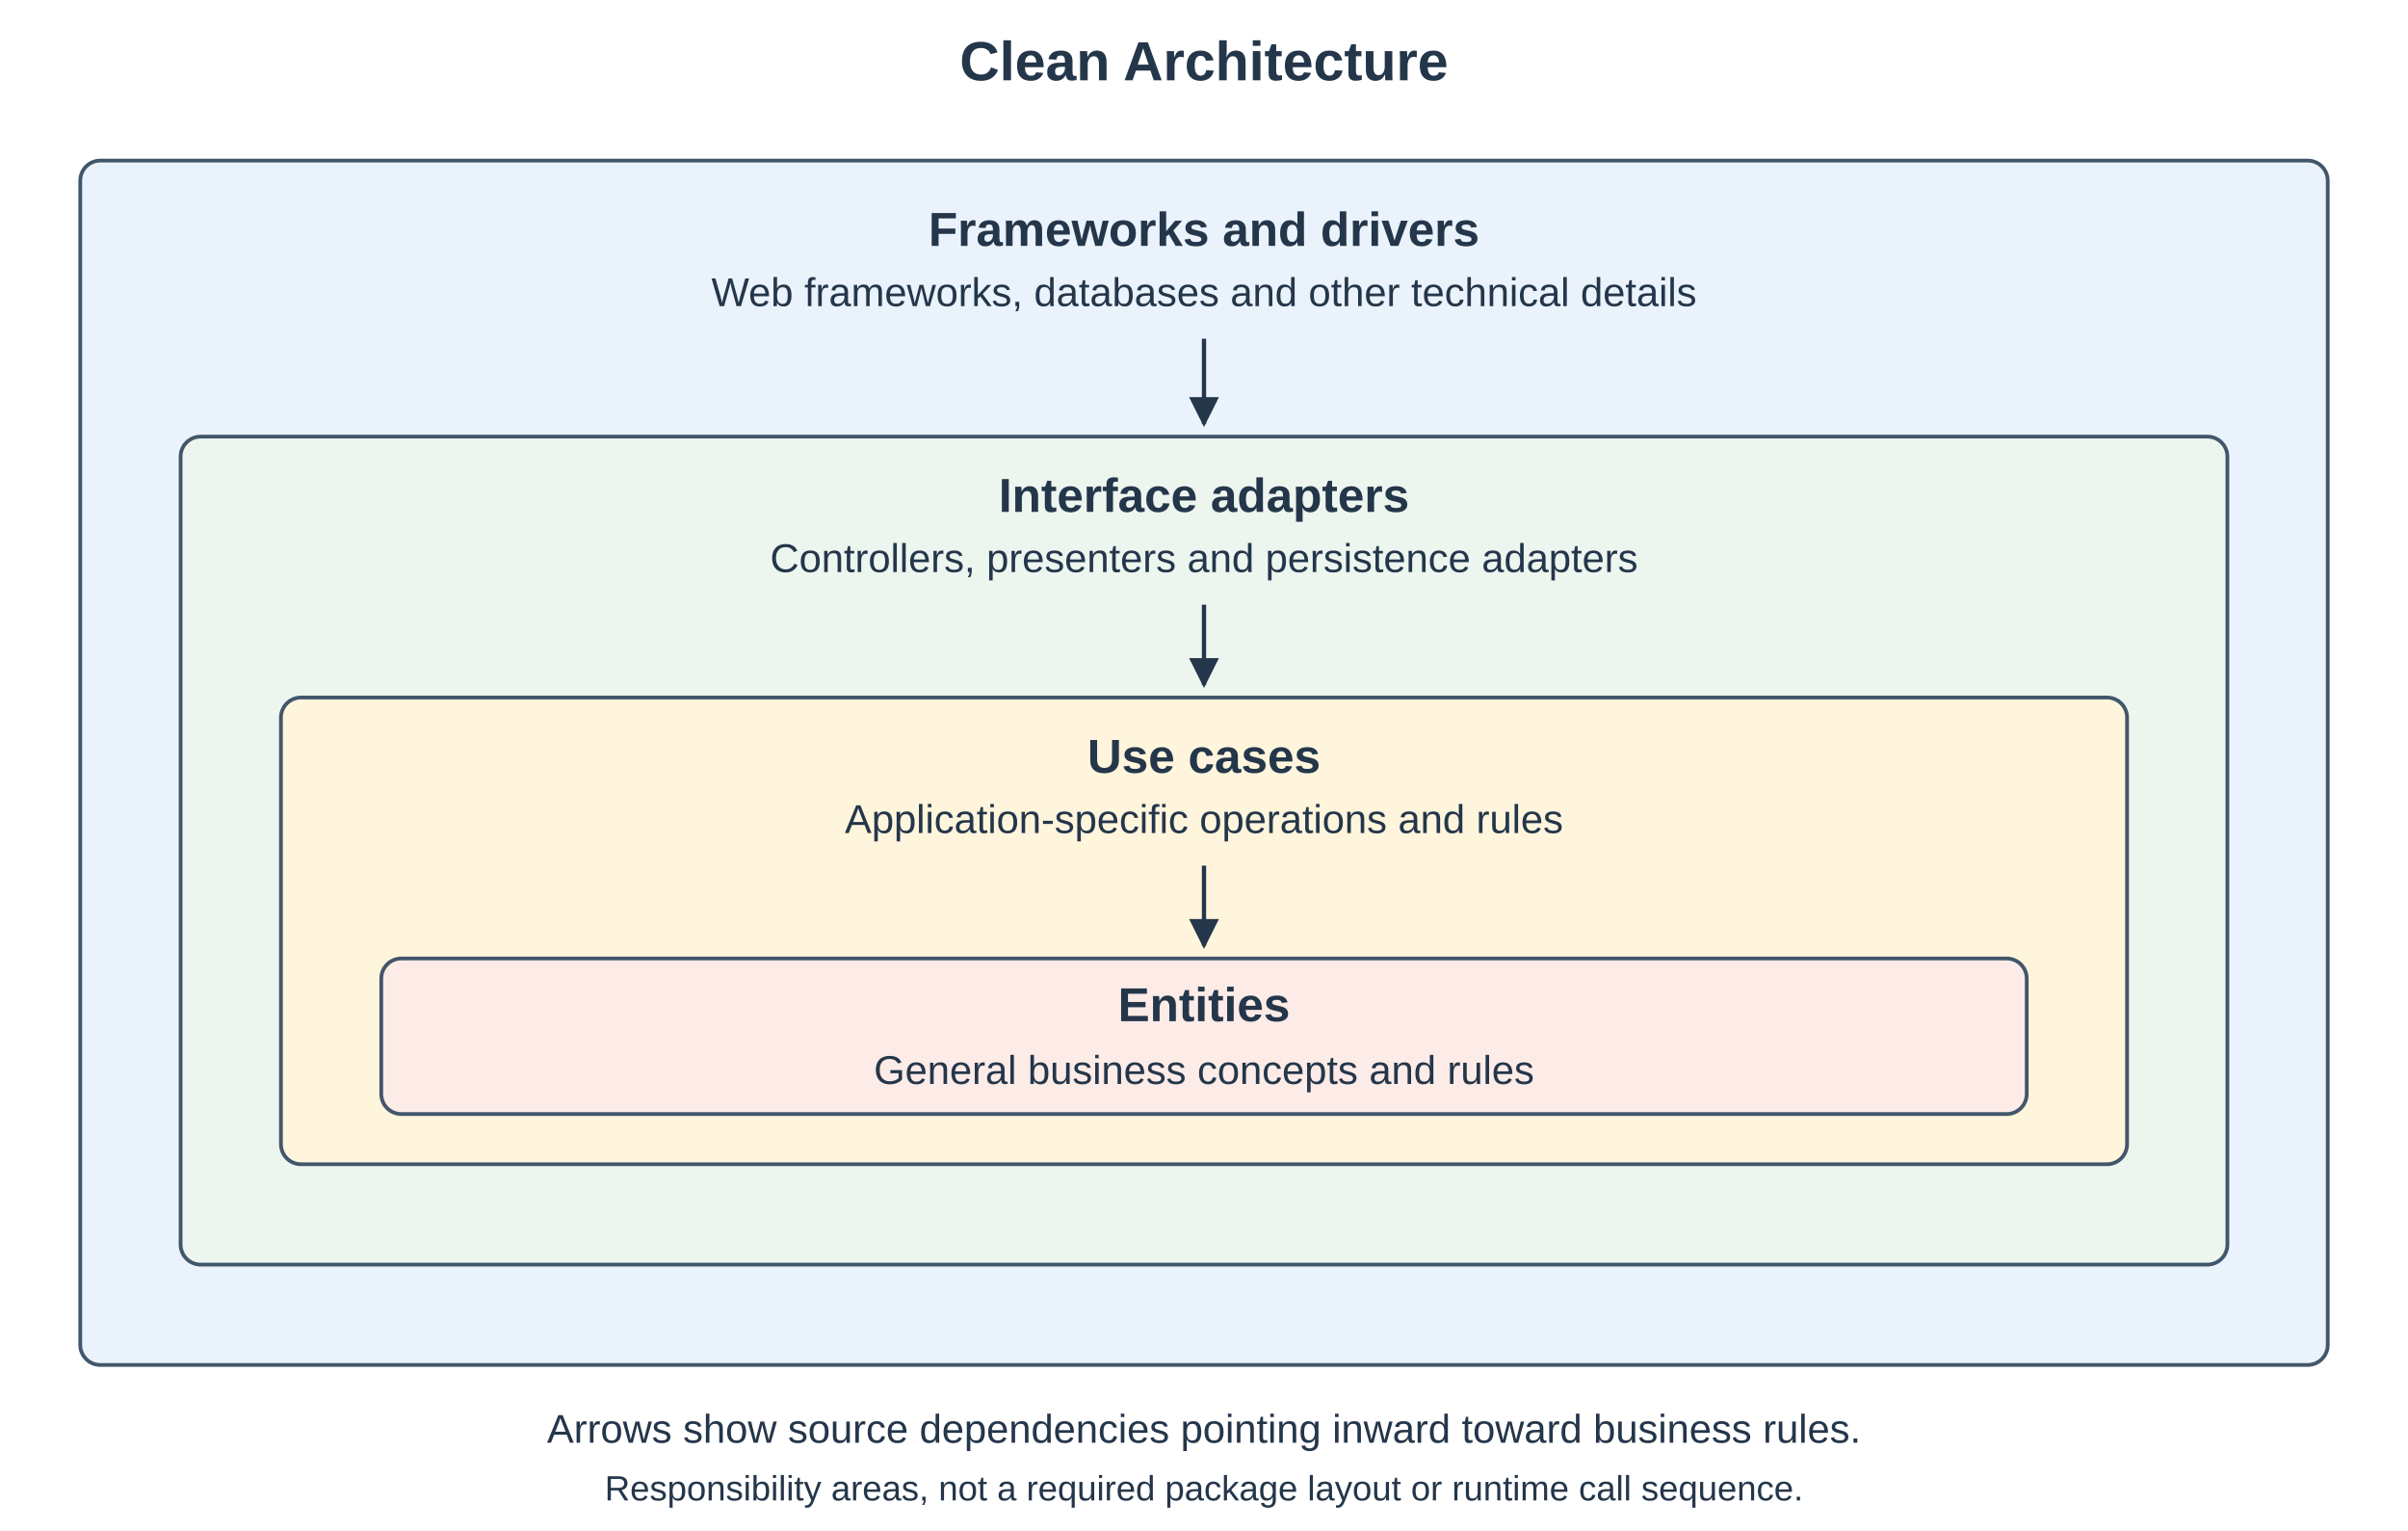
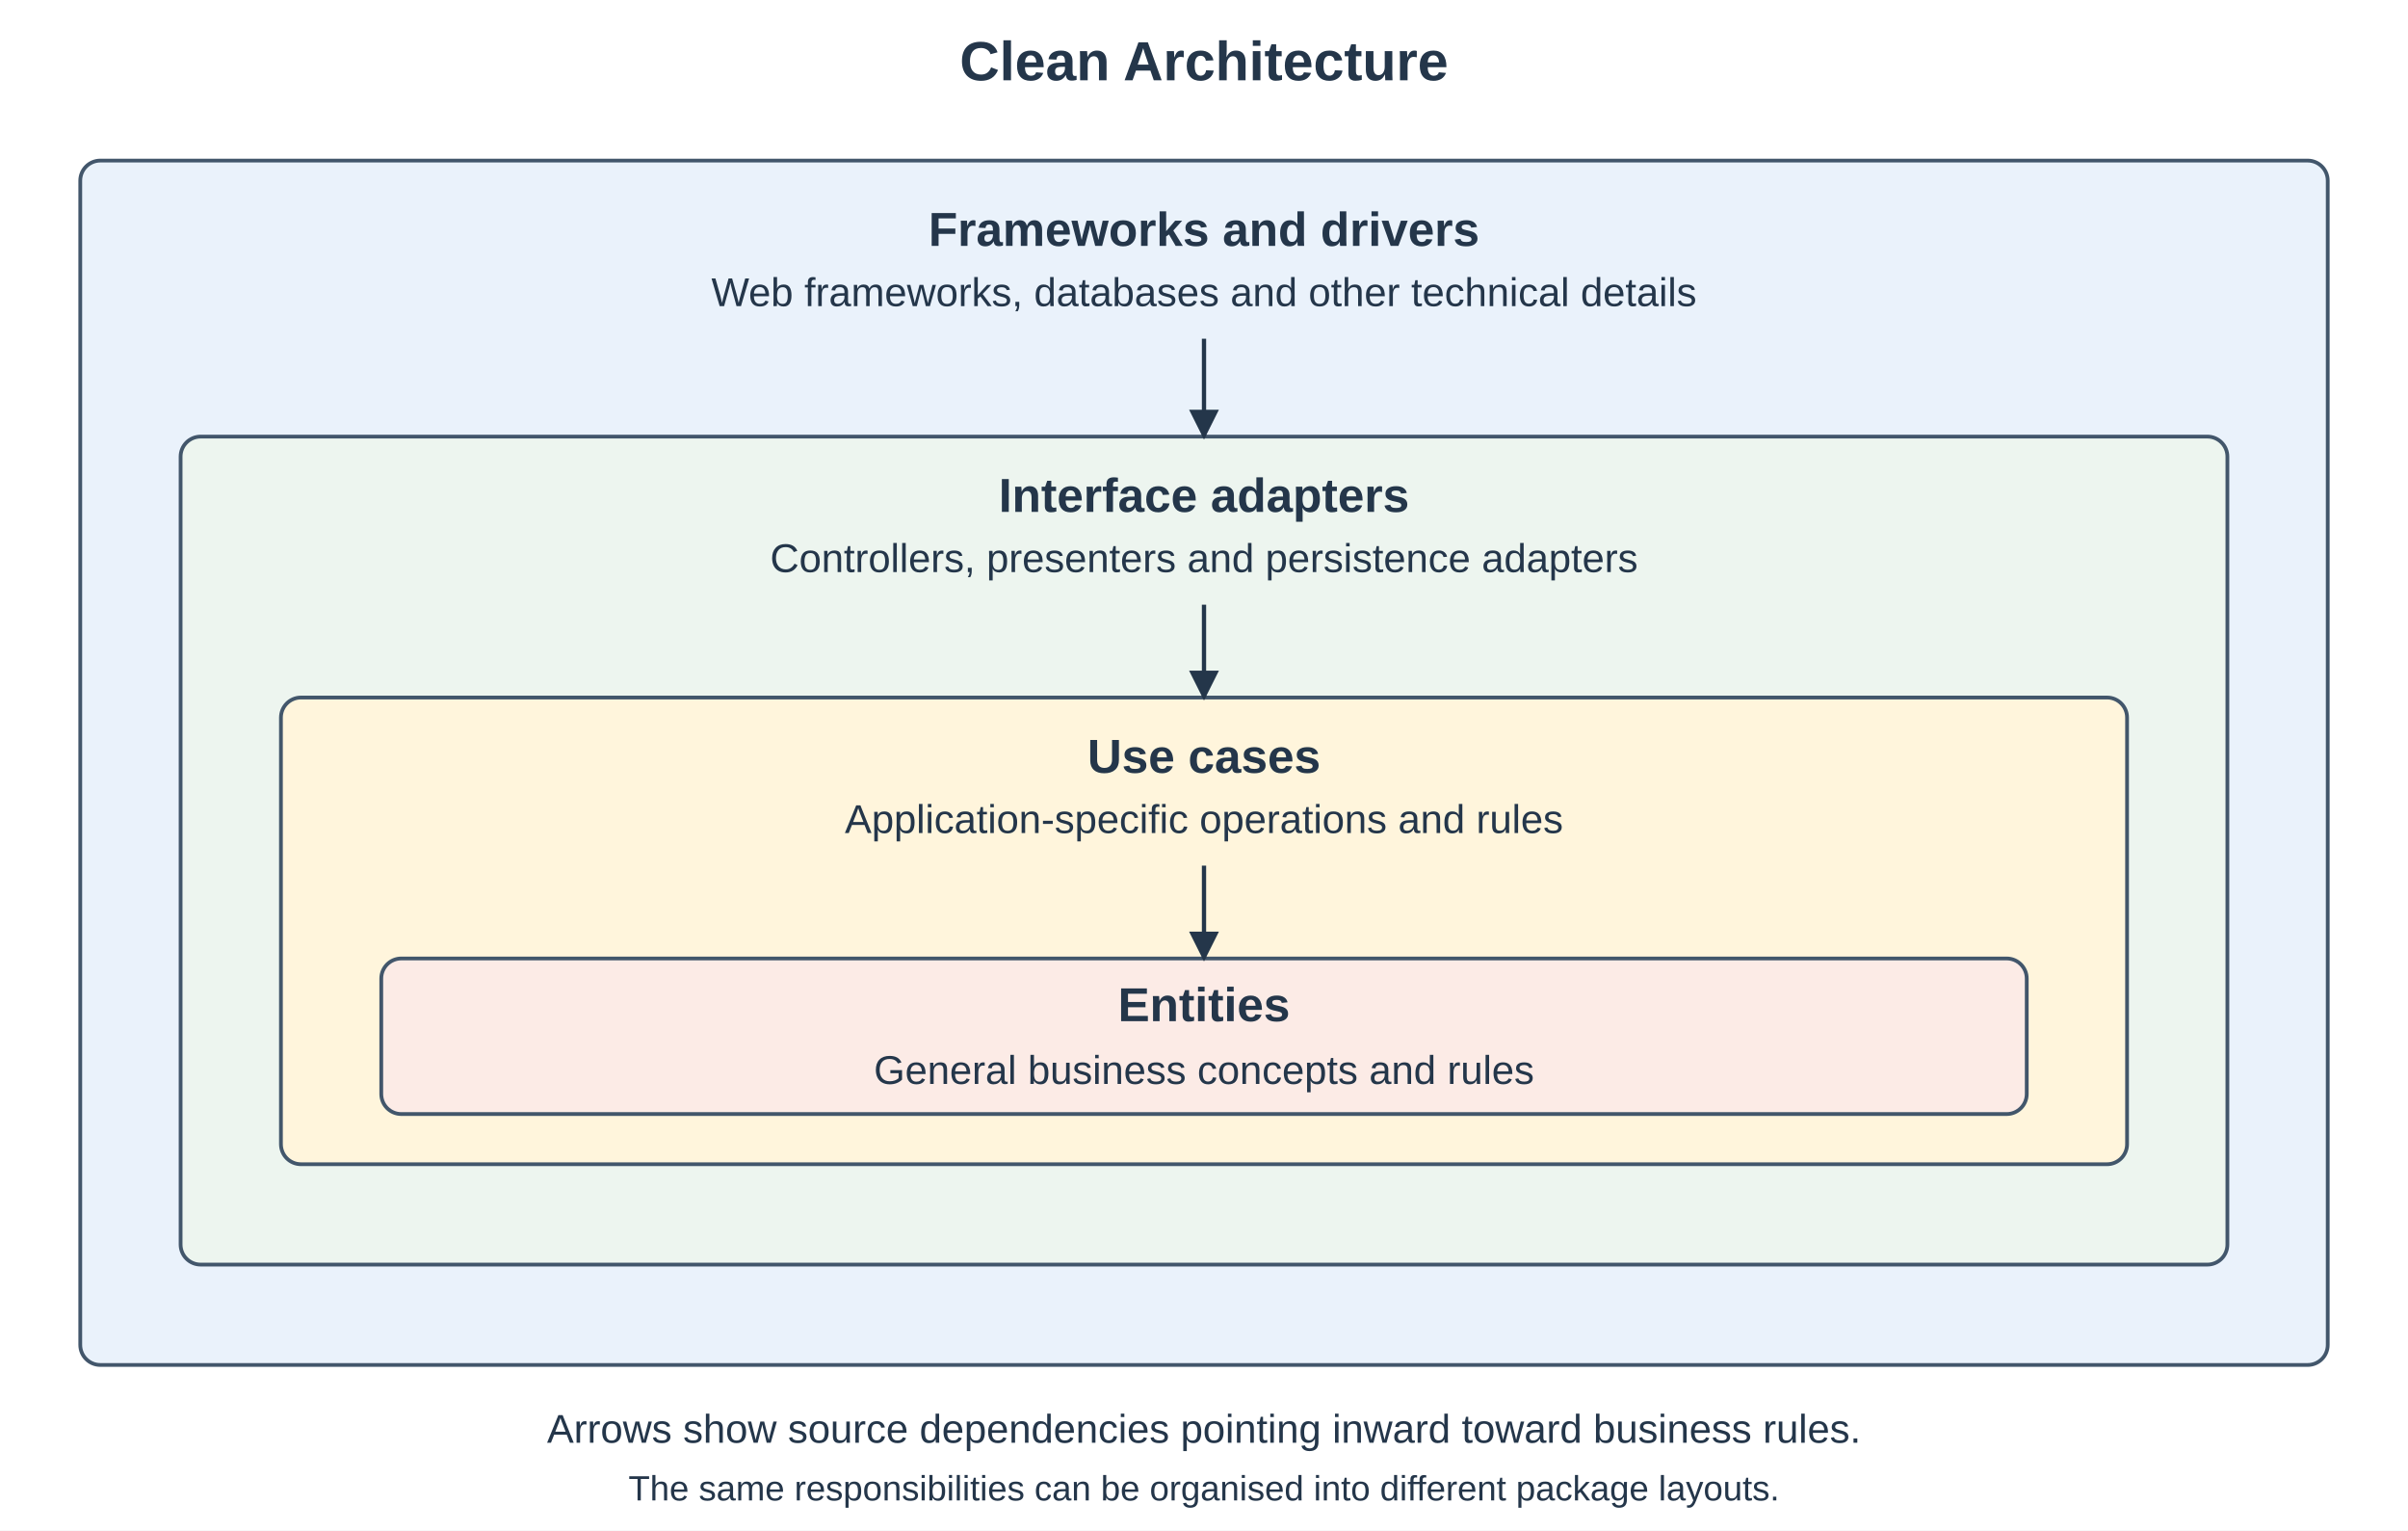
<svg xmlns="http://www.w3.org/2000/svg" width="960" height="610" viewBox="0 0 960 610" role="img" aria-labelledby="title desc">
  <defs>
    <marker id="arrow" viewBox="0 0 10 10" refX="9" refY="5" markerWidth="7" markerHeight="7" orient="auto">
      <path d="M0 0 L10 5 L0 10 Z" fill="#24364a" />
    </marker>
  </defs>
  <rect width="960" height="610" fill="white" />
  <g font-family="Arial, sans-serif" fill="#24364a" text-anchor="middle">
    <text x="480" y="32" font-size="22" font-weight="bold">Clean Architecture</text>
    <rect x="32" y="64" width="896" height="480" rx="8" fill="#eaf2fb" stroke="#42566b" stroke-width="1.5" />
    <rect x="72" y="174" width="816" height="330" rx="8" fill="#edf5ef" stroke="#42566b" stroke-width="1.5" />
    <rect x="112" y="278" width="736" height="186" rx="8" fill="#fff5dc" stroke="#42566b" stroke-width="1.5" />
    <rect x="152" y="382" width="656" height="62" rx="8" fill="#fcebe6" stroke="#42566b" stroke-width="1.5" />
    <text x="480" y="98" font-size="19" font-weight="bold">Frameworks and drivers</text>
    <text x="480" y="122" font-size="16">Web frameworks, databases and other technical details</text>
    <text x="480" y="204" font-size="19" font-weight="bold">Interface adapters</text>
    <text x="480" y="228" font-size="16">Controllers, presenters and persistence adapters</text>
    <text x="480" y="308" font-size="19" font-weight="bold">Use cases</text>
    <text x="480" y="332" font-size="16">Application-specific operations and rules</text>
    <text x="480" y="407" font-size="19" font-weight="bold">Entities</text>
    <text x="480" y="432" font-size="16">General business concepts and rules</text>
    <g fill="none" stroke="#24364a" stroke-width="1.7" marker-end="url(#arrow)">
-       <path d="M480 135 V169" />
-       <path d="M480 241 V273" />
-       <path d="M480 345 V377" />
+       <path d="M480 135 V174" />
+       <path d="M480 241 V278" />
+       <path d="M480 345 V382" />
    </g>
    <text x="480" y="575" font-size="16">Arrows show source dependencies pointing inward toward business rules.</text>
-     <text x="480" y="598" font-size="14">Responsibility areas, not a required package layout or runtime call sequence.</text>
+     <text x="480" y="598" font-size="14">The same responsibilities can be organised into different package layouts.</text>
  </g>
</svg>
